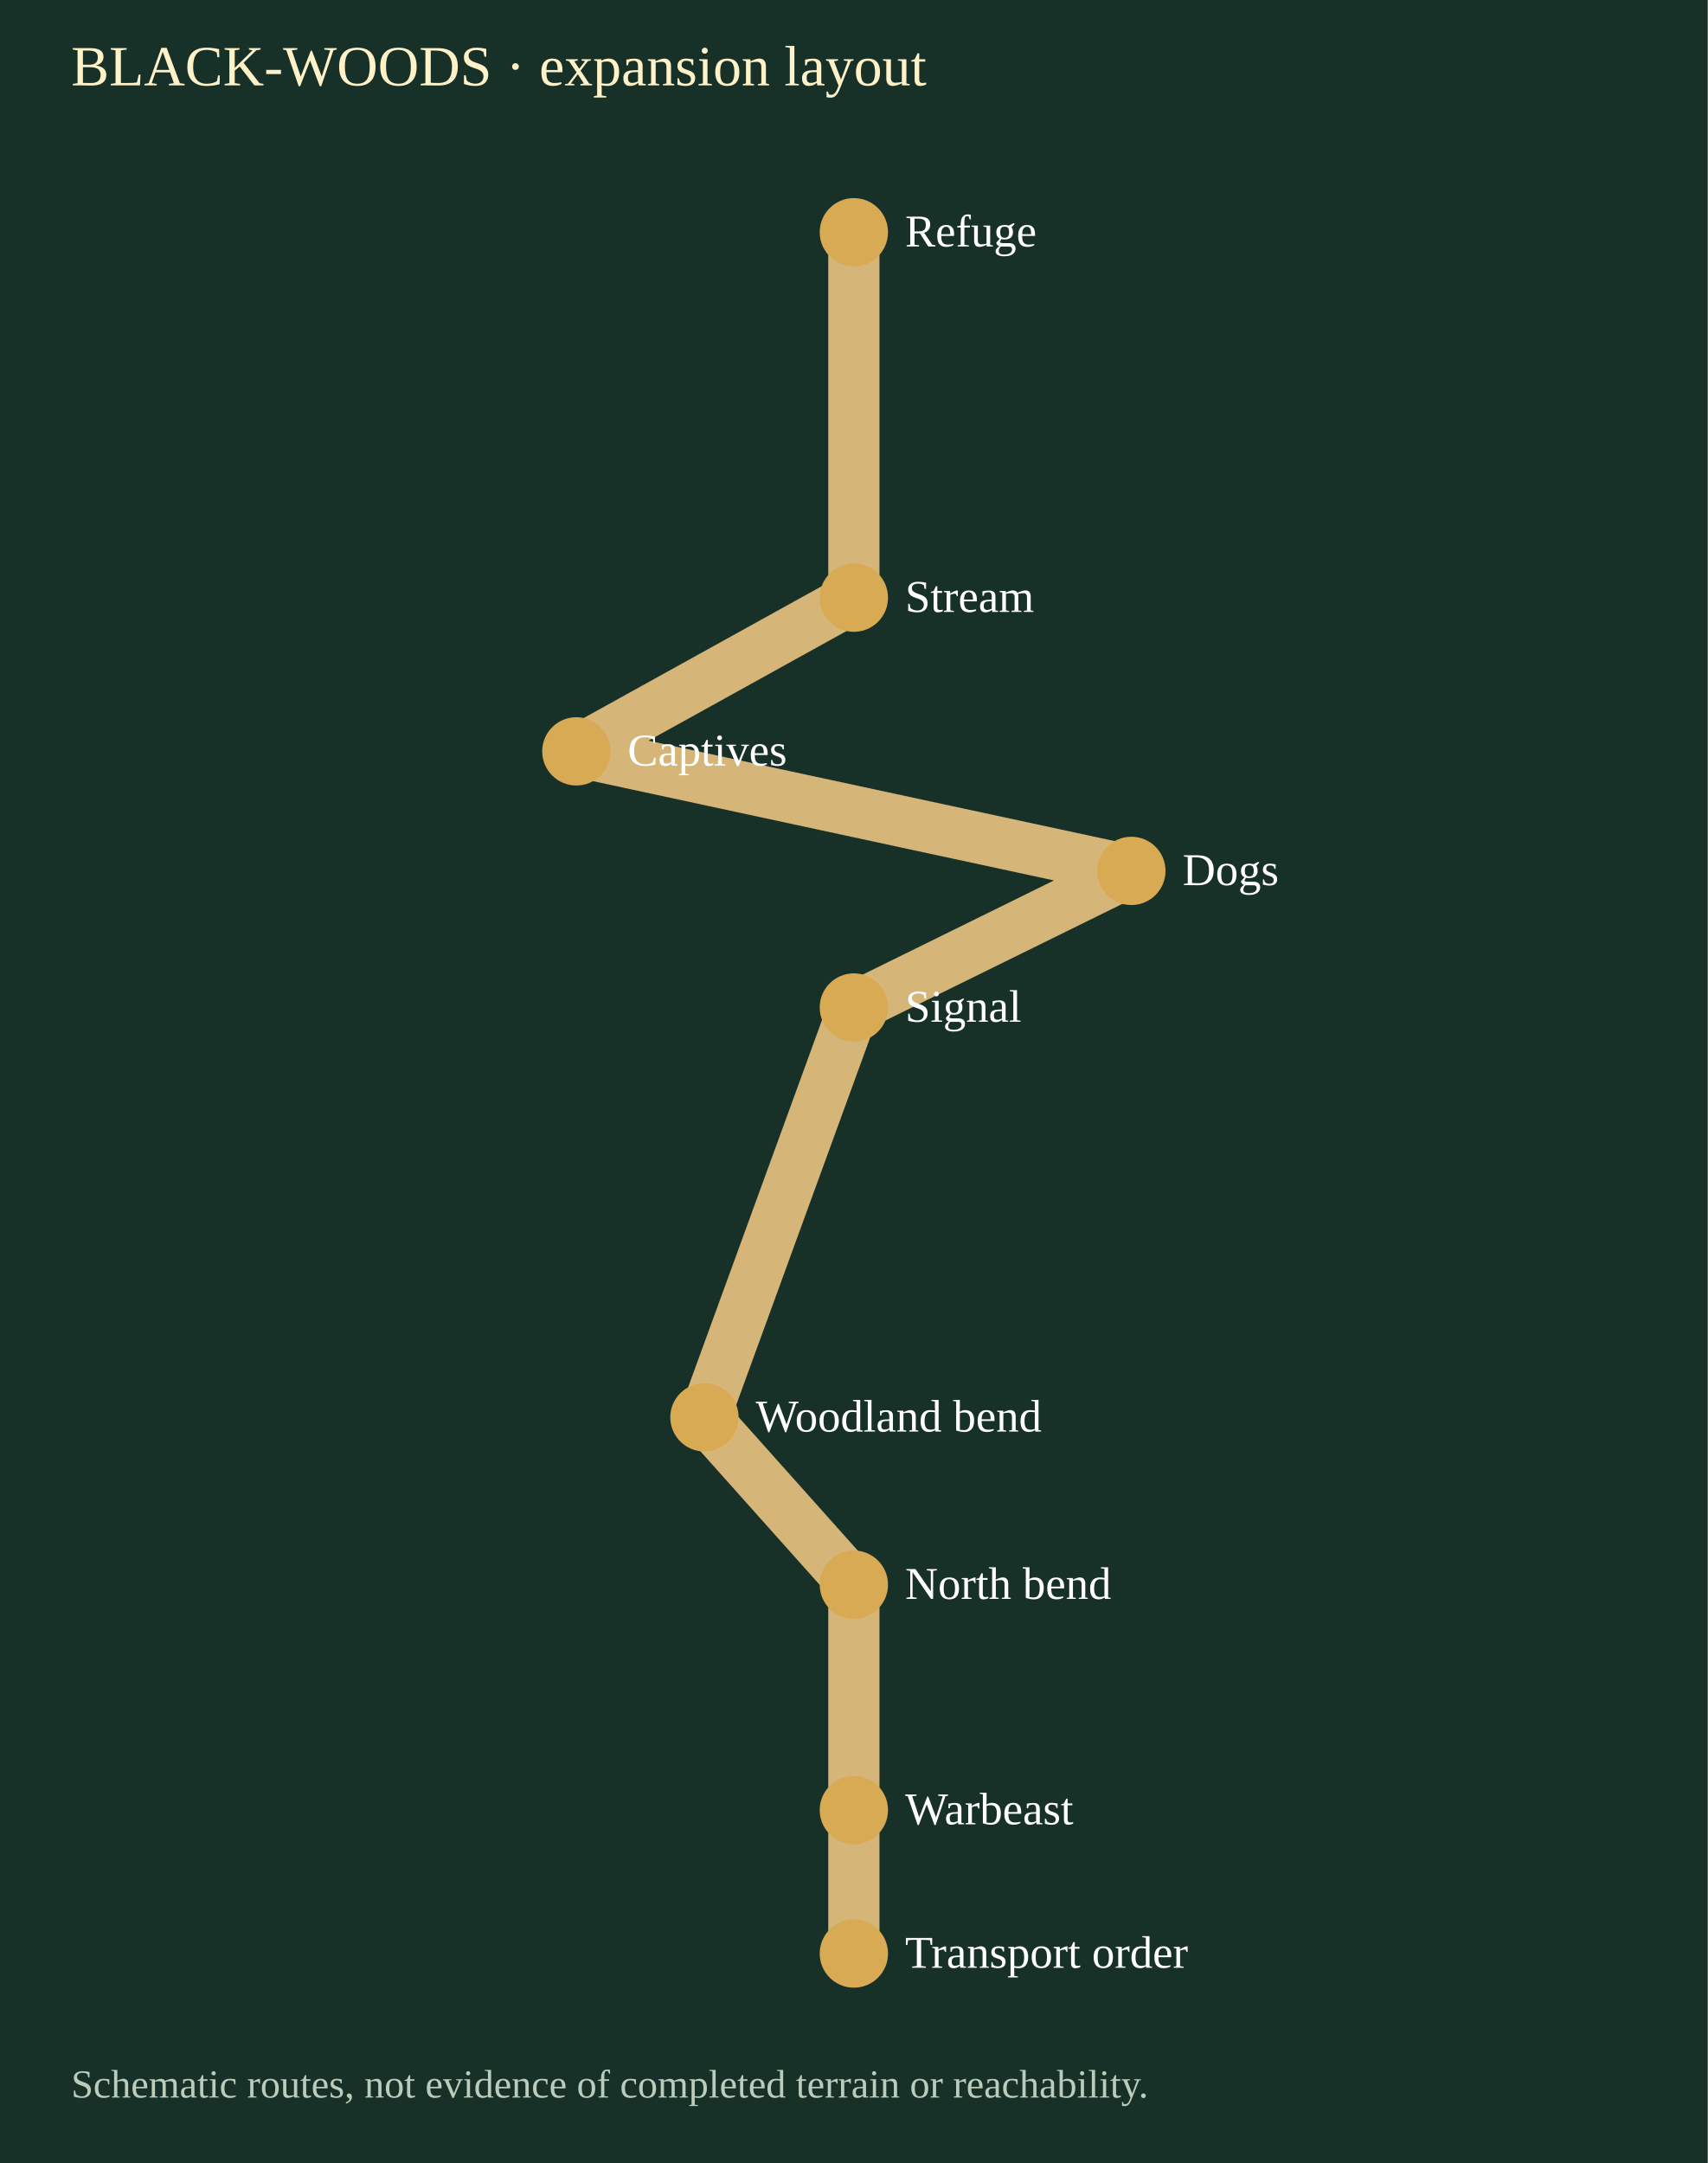
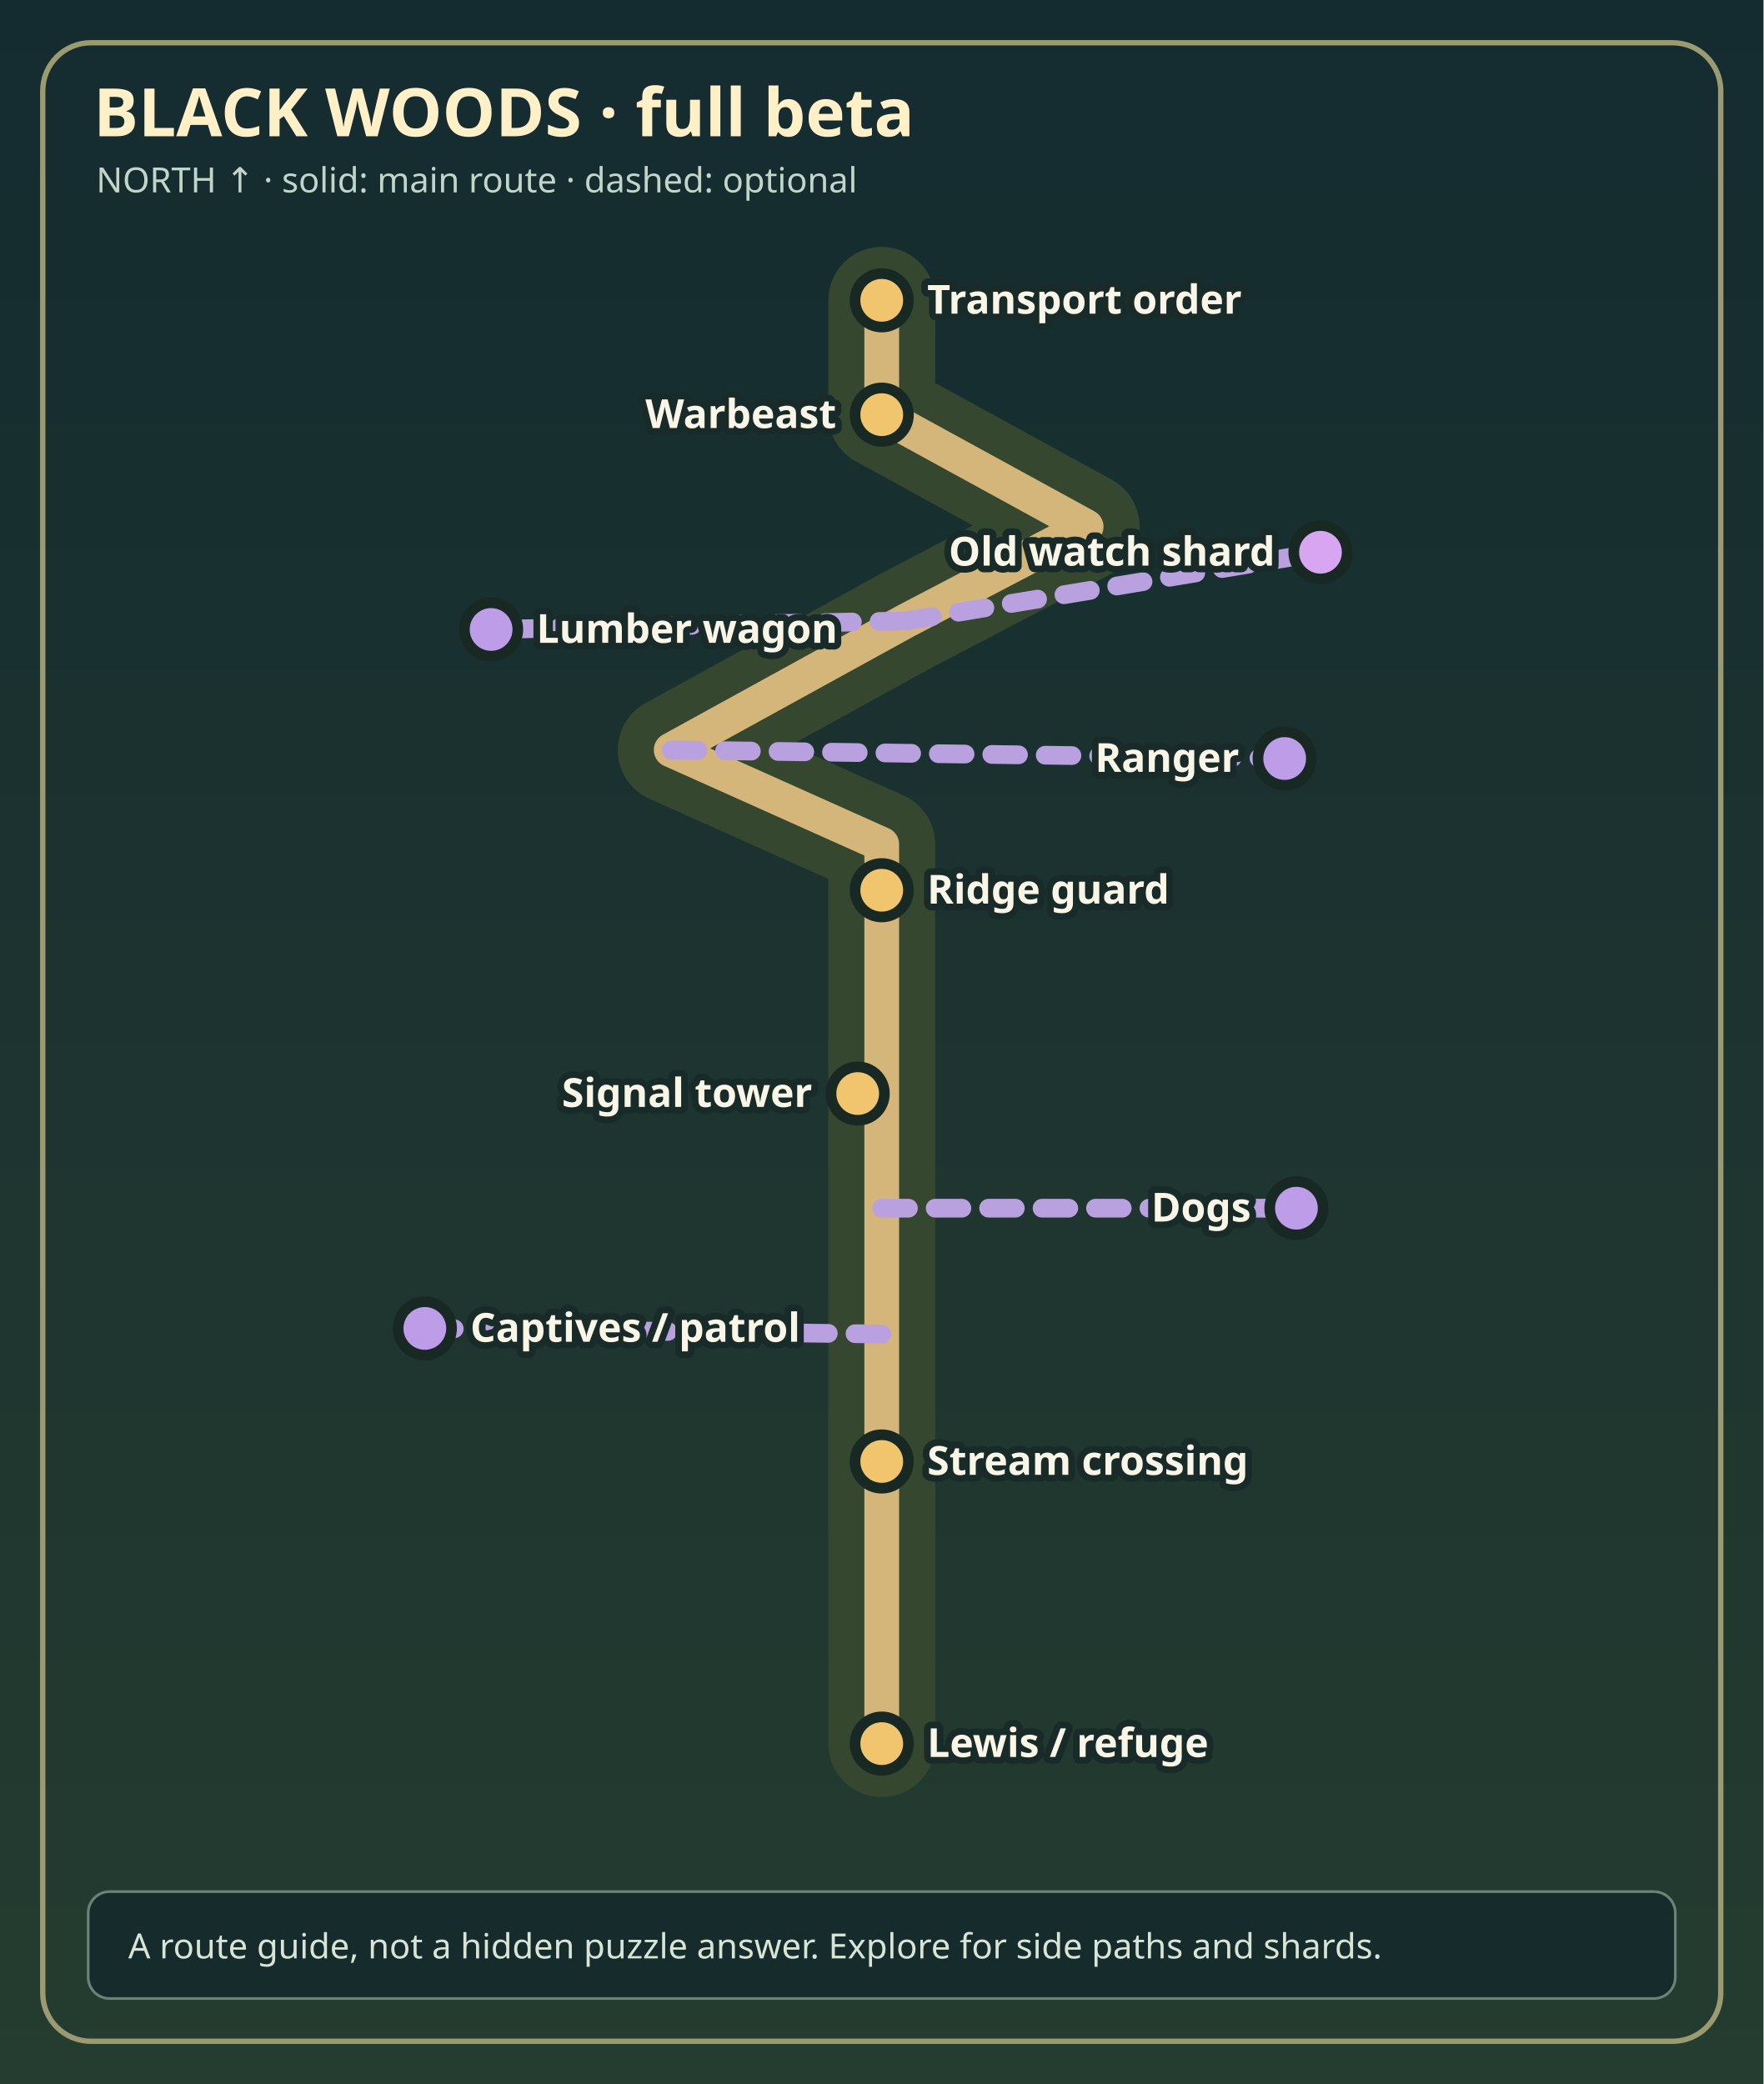
- <svg xmlns="http://www.w3.org/2000/svg" viewBox="0 0 600 760">
-   <rect width="600" height="760" fill="#173128" />
-   <text x="25" y="30" fill="#fff1c8" font-size="20">BLACK-WOODS · expansion layout</text>
-   <polyline points="300.0,81.6 300.0,210.0 202.5,264.0 397.5,306.0 300.0,354.0 247.5,498.0 300.0,556.8 300.0,636.0 300.0,686.4" fill="none" stroke="#d5b578" stroke-width="18" stroke-linejoin="round" />
-   <circle cx="300.0" cy="81.6" r="12" fill="#d9aa54" />
-   <text x="318.0" y="86.6" fill="white" font-size="16">Refuge</text>
-   <circle cx="300.0" cy="210.0" r="12" fill="#d9aa54" />
-   <text x="318.0" y="215.0" fill="white" font-size="16">Stream</text>
-   <circle cx="202.5" cy="264.0" r="12" fill="#d9aa54" />
-   <text x="220.5" y="269.0" fill="white" font-size="16">Captives</text>
-   <circle cx="397.5" cy="306.0" r="12" fill="#d9aa54" />
-   <text x="415.5" y="311.0" fill="white" font-size="16">Dogs</text>
-   <circle cx="300.0" cy="354.0" r="12" fill="#d9aa54" />
-   <text x="318.0" y="359.0" fill="white" font-size="16">Signal</text>
-   <circle cx="247.5" cy="498.0" r="12" fill="#d9aa54" />
-   <text x="265.5" y="503.0" fill="white" font-size="16">Woodland bend</text>
-   <circle cx="300.0" cy="556.8" r="12" fill="#d9aa54" />
-   <text x="318.0" y="561.8" fill="white" font-size="16">North bend</text>
-   <circle cx="300.0" cy="636.0" r="12" fill="#d9aa54" />
-   <text x="318.0" y="641.0" fill="white" font-size="16">Warbeast</text>
-   <circle cx="300.0" cy="686.4" r="12" fill="#d9aa54" />
-   <text x="318.0" y="691.4" fill="white" font-size="16">Transport order</text>
-   <text x="25" y="737" fill="#bbccbb" font-size="14">Schematic routes, not evidence of completed terrain or reachability.</text>
+ <svg xmlns="http://www.w3.org/2000/svg" viewBox="0 0 660 780" role="img" aria-label="BLACK WOODS · full beta route diagram">
+   <defs>
+     <linearGradient id="bg" x2="0" y2="1">
+       <stop stop-color="#142b30" />
+       <stop offset="1" stop-color="#253c30" />
+     </linearGradient>
+   </defs>
+   <rect width="660" height="780" fill="url(#bg)" />
+   <rect x="16" y="16" width="628" height="748" rx="18" fill="none" stroke="#9c9a70" stroke-width="2" />
+   <text x="35" y="51" font-family="system-ui" font-size="25" font-weight="800" fill="#fff0c8">BLACK WOODS · full beta</text>
+   <text x="36" y="72" font-family="system-ui" font-size="13" fill="#c1d6c9">NORTH ↑ · solid: main route · dashed: optional</text>
+   <polyline points="330.0,652.6 330.0,560.4 330.0,499.3 330.0,409.3 330.0,316.0 251.2,280.7 339.0,232.4 406.5,197.1 330.0,155.2 330.0,112.4" fill="none" stroke="#35482f" stroke-width="40" stroke-linecap="round" stroke-linejoin="round" />
+   <polyline points="330.0,652.6 330.0,560.4 330.0,499.3 330.0,409.3 330.0,316.0 251.2,280.7 339.0,232.4 406.5,197.1 330.0,155.2 330.0,112.4" fill="none" stroke="#d5b67a" stroke-width="13" stroke-linecap="round" stroke-linejoin="round" />
+   <polyline points="330.0,499.3 159.0,497.2" fill="none" stroke="#b9a0df" stroke-width="7" stroke-dasharray="10 10" stroke-linecap="round" />
+   <polyline points="330.0,452.2 485.2,452.2" fill="none" stroke="#b9a0df" stroke-width="7" stroke-dasharray="10 10" stroke-linecap="round" />
+   <polyline points="251.2,280.7 480.8,283.9" fill="none" stroke="#b9a0df" stroke-width="7" stroke-dasharray="10 10" stroke-linecap="round" />
+   <polyline points="339.0,232.4 183.8,235.6" fill="none" stroke="#b9a0df" stroke-width="7" stroke-dasharray="10 10" stroke-linecap="round" />
+   <polyline points="339.0,232.4 494.2,206.7" fill="none" stroke="#b9a0df" stroke-width="7" stroke-dasharray="10 10" stroke-linecap="round" />
+   <circle cx="330.0" cy="652.6" r="10" fill="#f1c56e" stroke="#182924" stroke-width="4" />
+   <text x="347.0" y="657.6" text-anchor="start" font-family="system-ui" font-size="15" font-weight="700" fill="#f9f5e7" stroke="#182b29" stroke-width="5" stroke-linejoin="round" paint-order="stroke">Lewis / refuge</text>
+   <circle cx="330.0" cy="547.0" r="10" fill="#f1c56e" stroke="#182924" stroke-width="4" />
+   <text x="347.0" y="552.0" text-anchor="start" font-family="system-ui" font-size="15" font-weight="700" fill="#f9f5e7" stroke="#182b29" stroke-width="5" stroke-linejoin="round" paint-order="stroke">Stream crossing</text>
+   <circle cx="159.0" cy="497.2" r="10" fill="#bd9ce8" stroke="#182924" stroke-width="4" />
+   <text x="176.0" y="502.2" text-anchor="start" font-family="system-ui" font-size="15" font-weight="700" fill="#f9f5e7" stroke="#182b29" stroke-width="5" stroke-linejoin="round" paint-order="stroke">Captives / patrol</text>
+   <circle cx="485.2" cy="452.2" r="10" fill="#bd9ce8" stroke="#182924" stroke-width="4" />
+   <text x="468.2" y="457.2" text-anchor="end" font-family="system-ui" font-size="15" font-weight="700" fill="#f9f5e7" stroke="#182b29" stroke-width="5" stroke-linejoin="round" paint-order="stroke">Dogs</text>
+   <circle cx="321.0" cy="409.3" r="10" fill="#f1c56e" stroke="#182924" stroke-width="4" />
+   <text x="304.0" y="414.3" text-anchor="end" font-family="system-ui" font-size="15" font-weight="700" fill="#f9f5e7" stroke="#182b29" stroke-width="5" stroke-linejoin="round" paint-order="stroke">Signal tower</text>
+   <circle cx="330.0" cy="333.2" r="10" fill="#f1c56e" stroke="#182924" stroke-width="4" />
+   <text x="347.0" y="338.2" text-anchor="start" font-family="system-ui" font-size="15" font-weight="700" fill="#f9f5e7" stroke="#182b29" stroke-width="5" stroke-linejoin="round" paint-order="stroke">Ridge guard</text>
+   <circle cx="480.8" cy="283.9" r="10" fill="#bd9ce8" stroke="#182924" stroke-width="4" />
+   <text x="463.8" y="288.9" text-anchor="end" font-family="system-ui" font-size="15" font-weight="700" fill="#f9f5e7" stroke="#182b29" stroke-width="5" stroke-linejoin="round" paint-order="stroke">Ranger</text>
+   <circle cx="183.8" cy="235.6" r="10" fill="#bd9ce8" stroke="#182924" stroke-width="4" />
+   <text x="200.8" y="240.6" text-anchor="start" font-family="system-ui" font-size="15" font-weight="700" fill="#f9f5e7" stroke="#182b29" stroke-width="5" stroke-linejoin="round" paint-order="stroke">Lumber wagon</text>
+   <circle cx="494.2" cy="206.7" r="10" fill="#d8a5f0" stroke="#182924" stroke-width="4" />
+   <text x="477.2" y="211.7" text-anchor="end" font-family="system-ui" font-size="15" font-weight="700" fill="#f9f5e7" stroke="#182b29" stroke-width="5" stroke-linejoin="round" paint-order="stroke">Old watch shard</text>
+   <circle cx="330.0" cy="155.2" r="10" fill="#f1c56e" stroke="#182924" stroke-width="4" />
+   <text x="313.0" y="160.2" text-anchor="end" font-family="system-ui" font-size="15" font-weight="700" fill="#f9f5e7" stroke="#182b29" stroke-width="5" stroke-linejoin="round" paint-order="stroke">Warbeast</text>
+   <circle cx="330.0" cy="112.4" r="10" fill="#f1c56e" stroke="#182924" stroke-width="4" />
+   <text x="347.0" y="117.4" text-anchor="start" font-family="system-ui" font-size="15" font-weight="700" fill="#f9f5e7" stroke="#182b29" stroke-width="5" stroke-linejoin="round" paint-order="stroke">Transport order</text>
+   <rect x="33" y="708" width="594" height="40" rx="8" fill="#162c2c" stroke="#6a8277" />
+   <text x="48" y="733" font-family="system-ui" font-size="13" fill="#d8e5d5">A route guide, not a hidden puzzle answer. Explore for side paths and shards.</text>
</svg>
